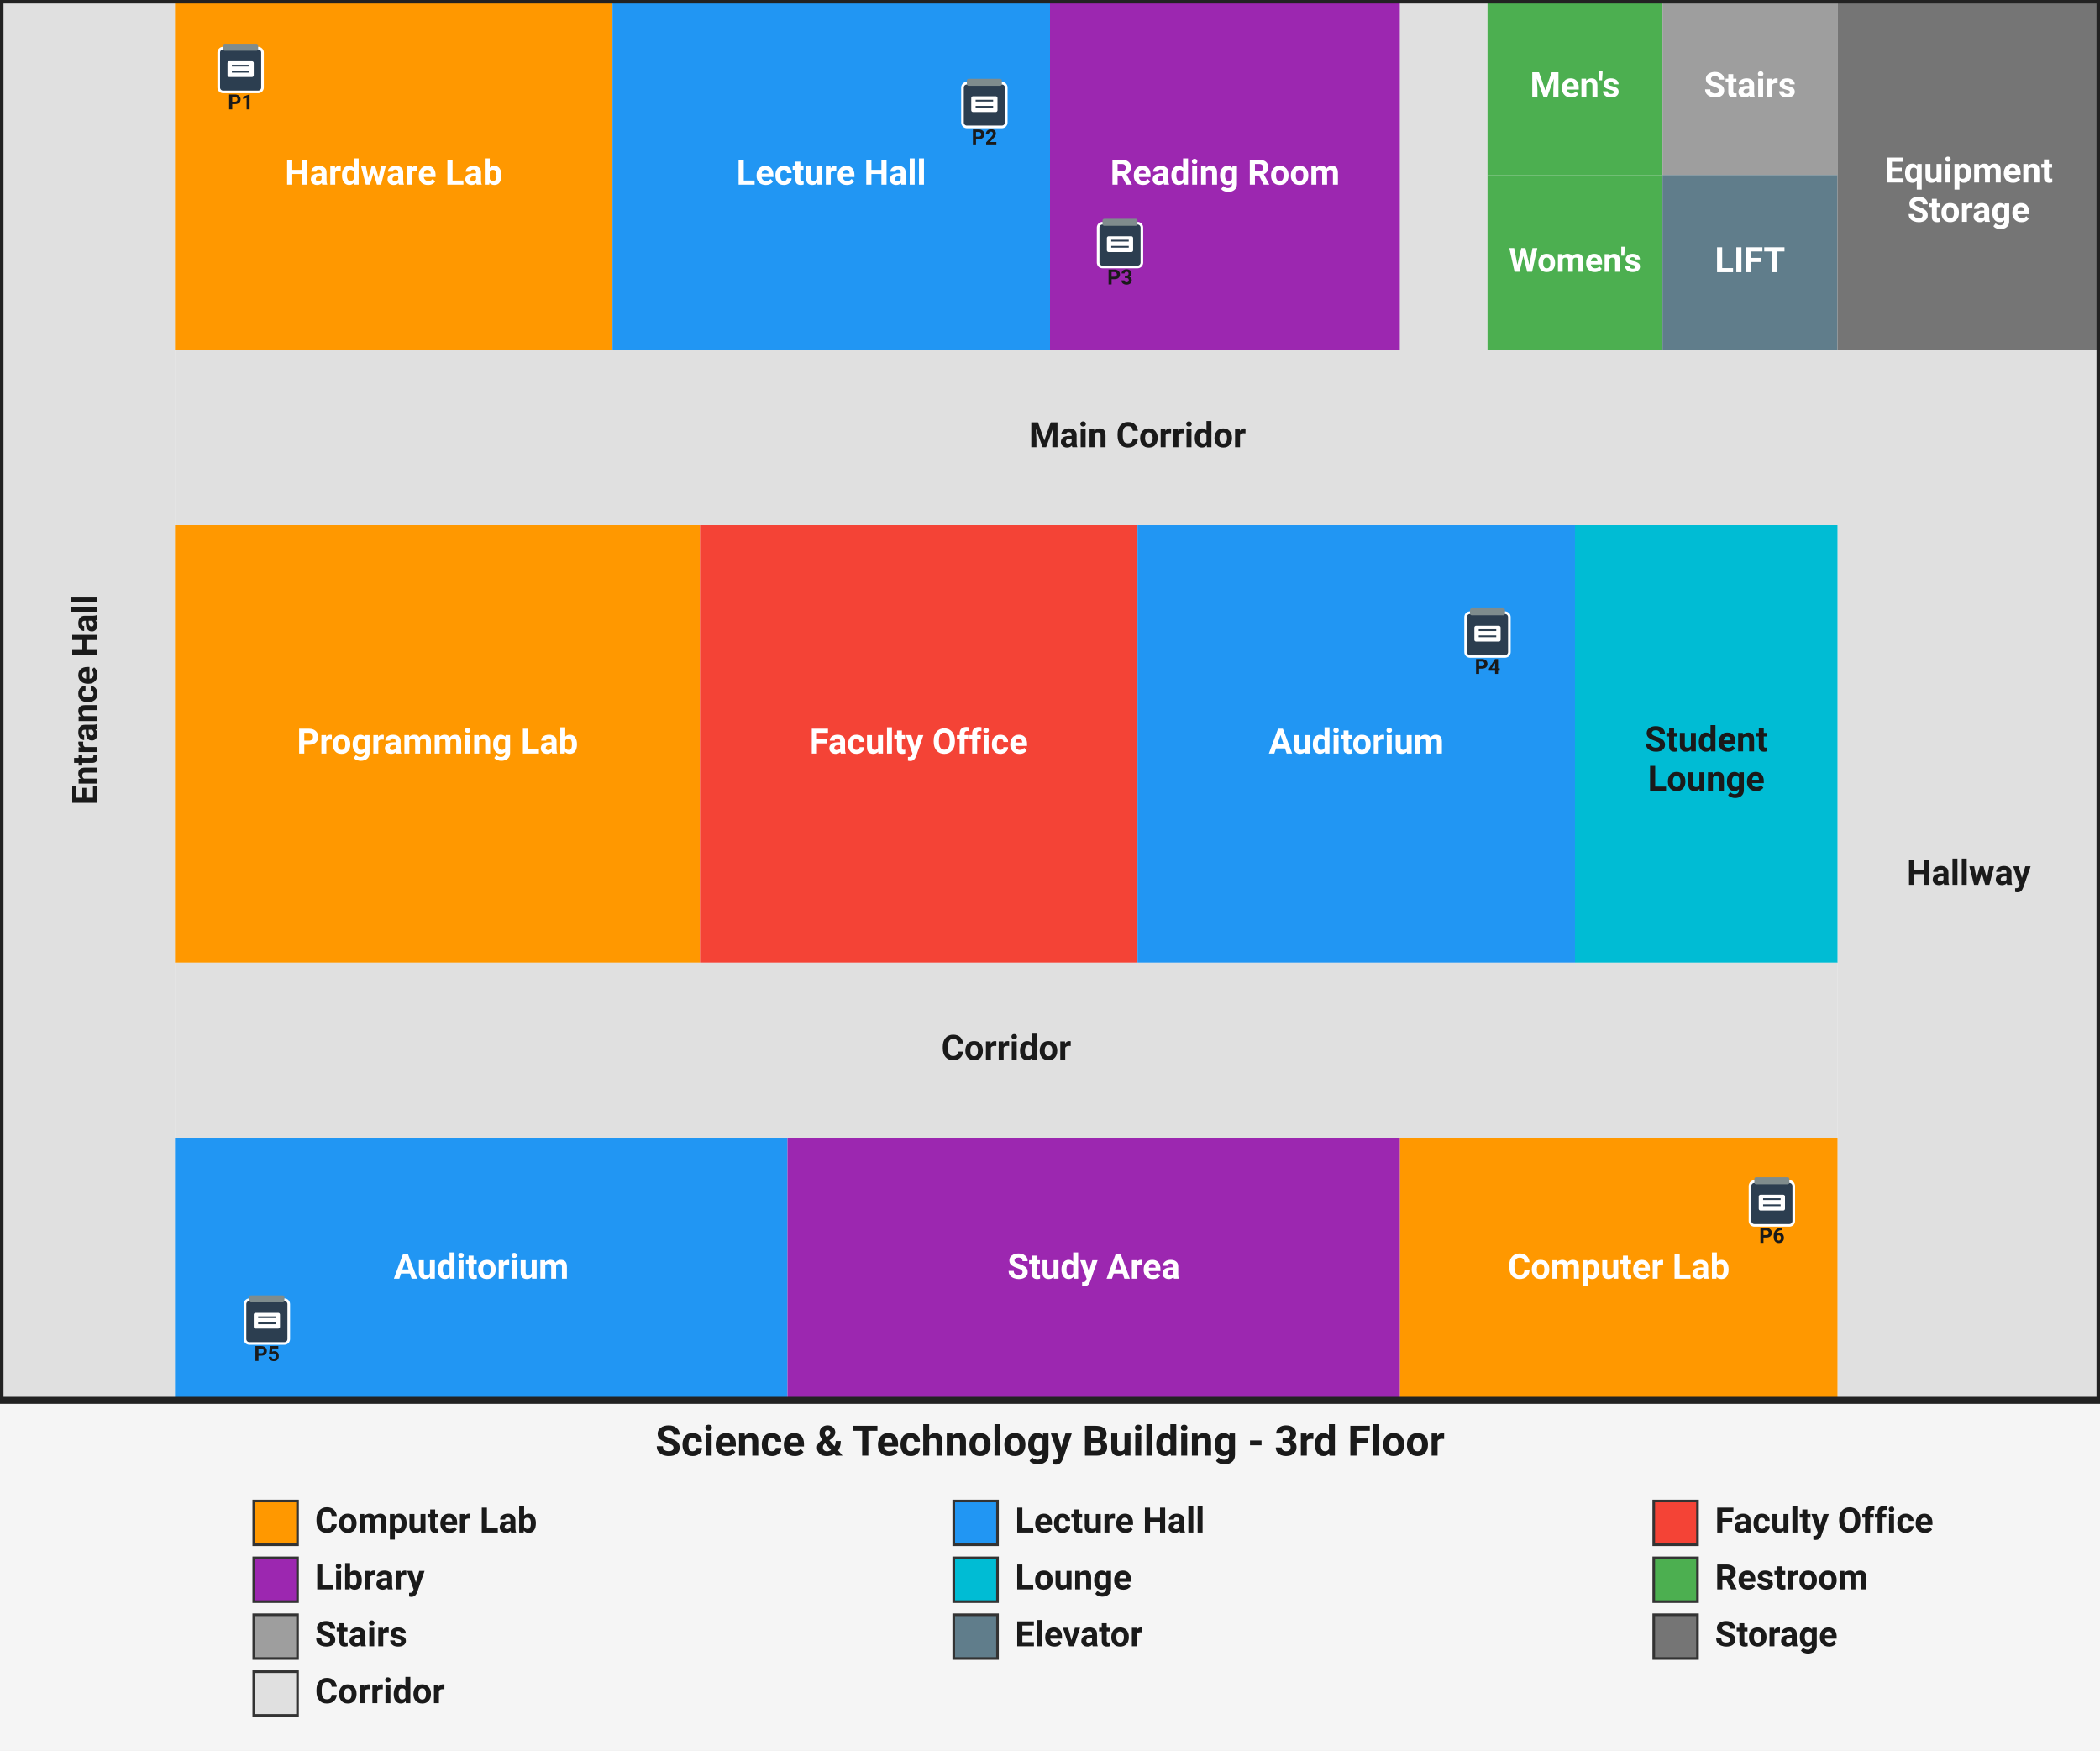
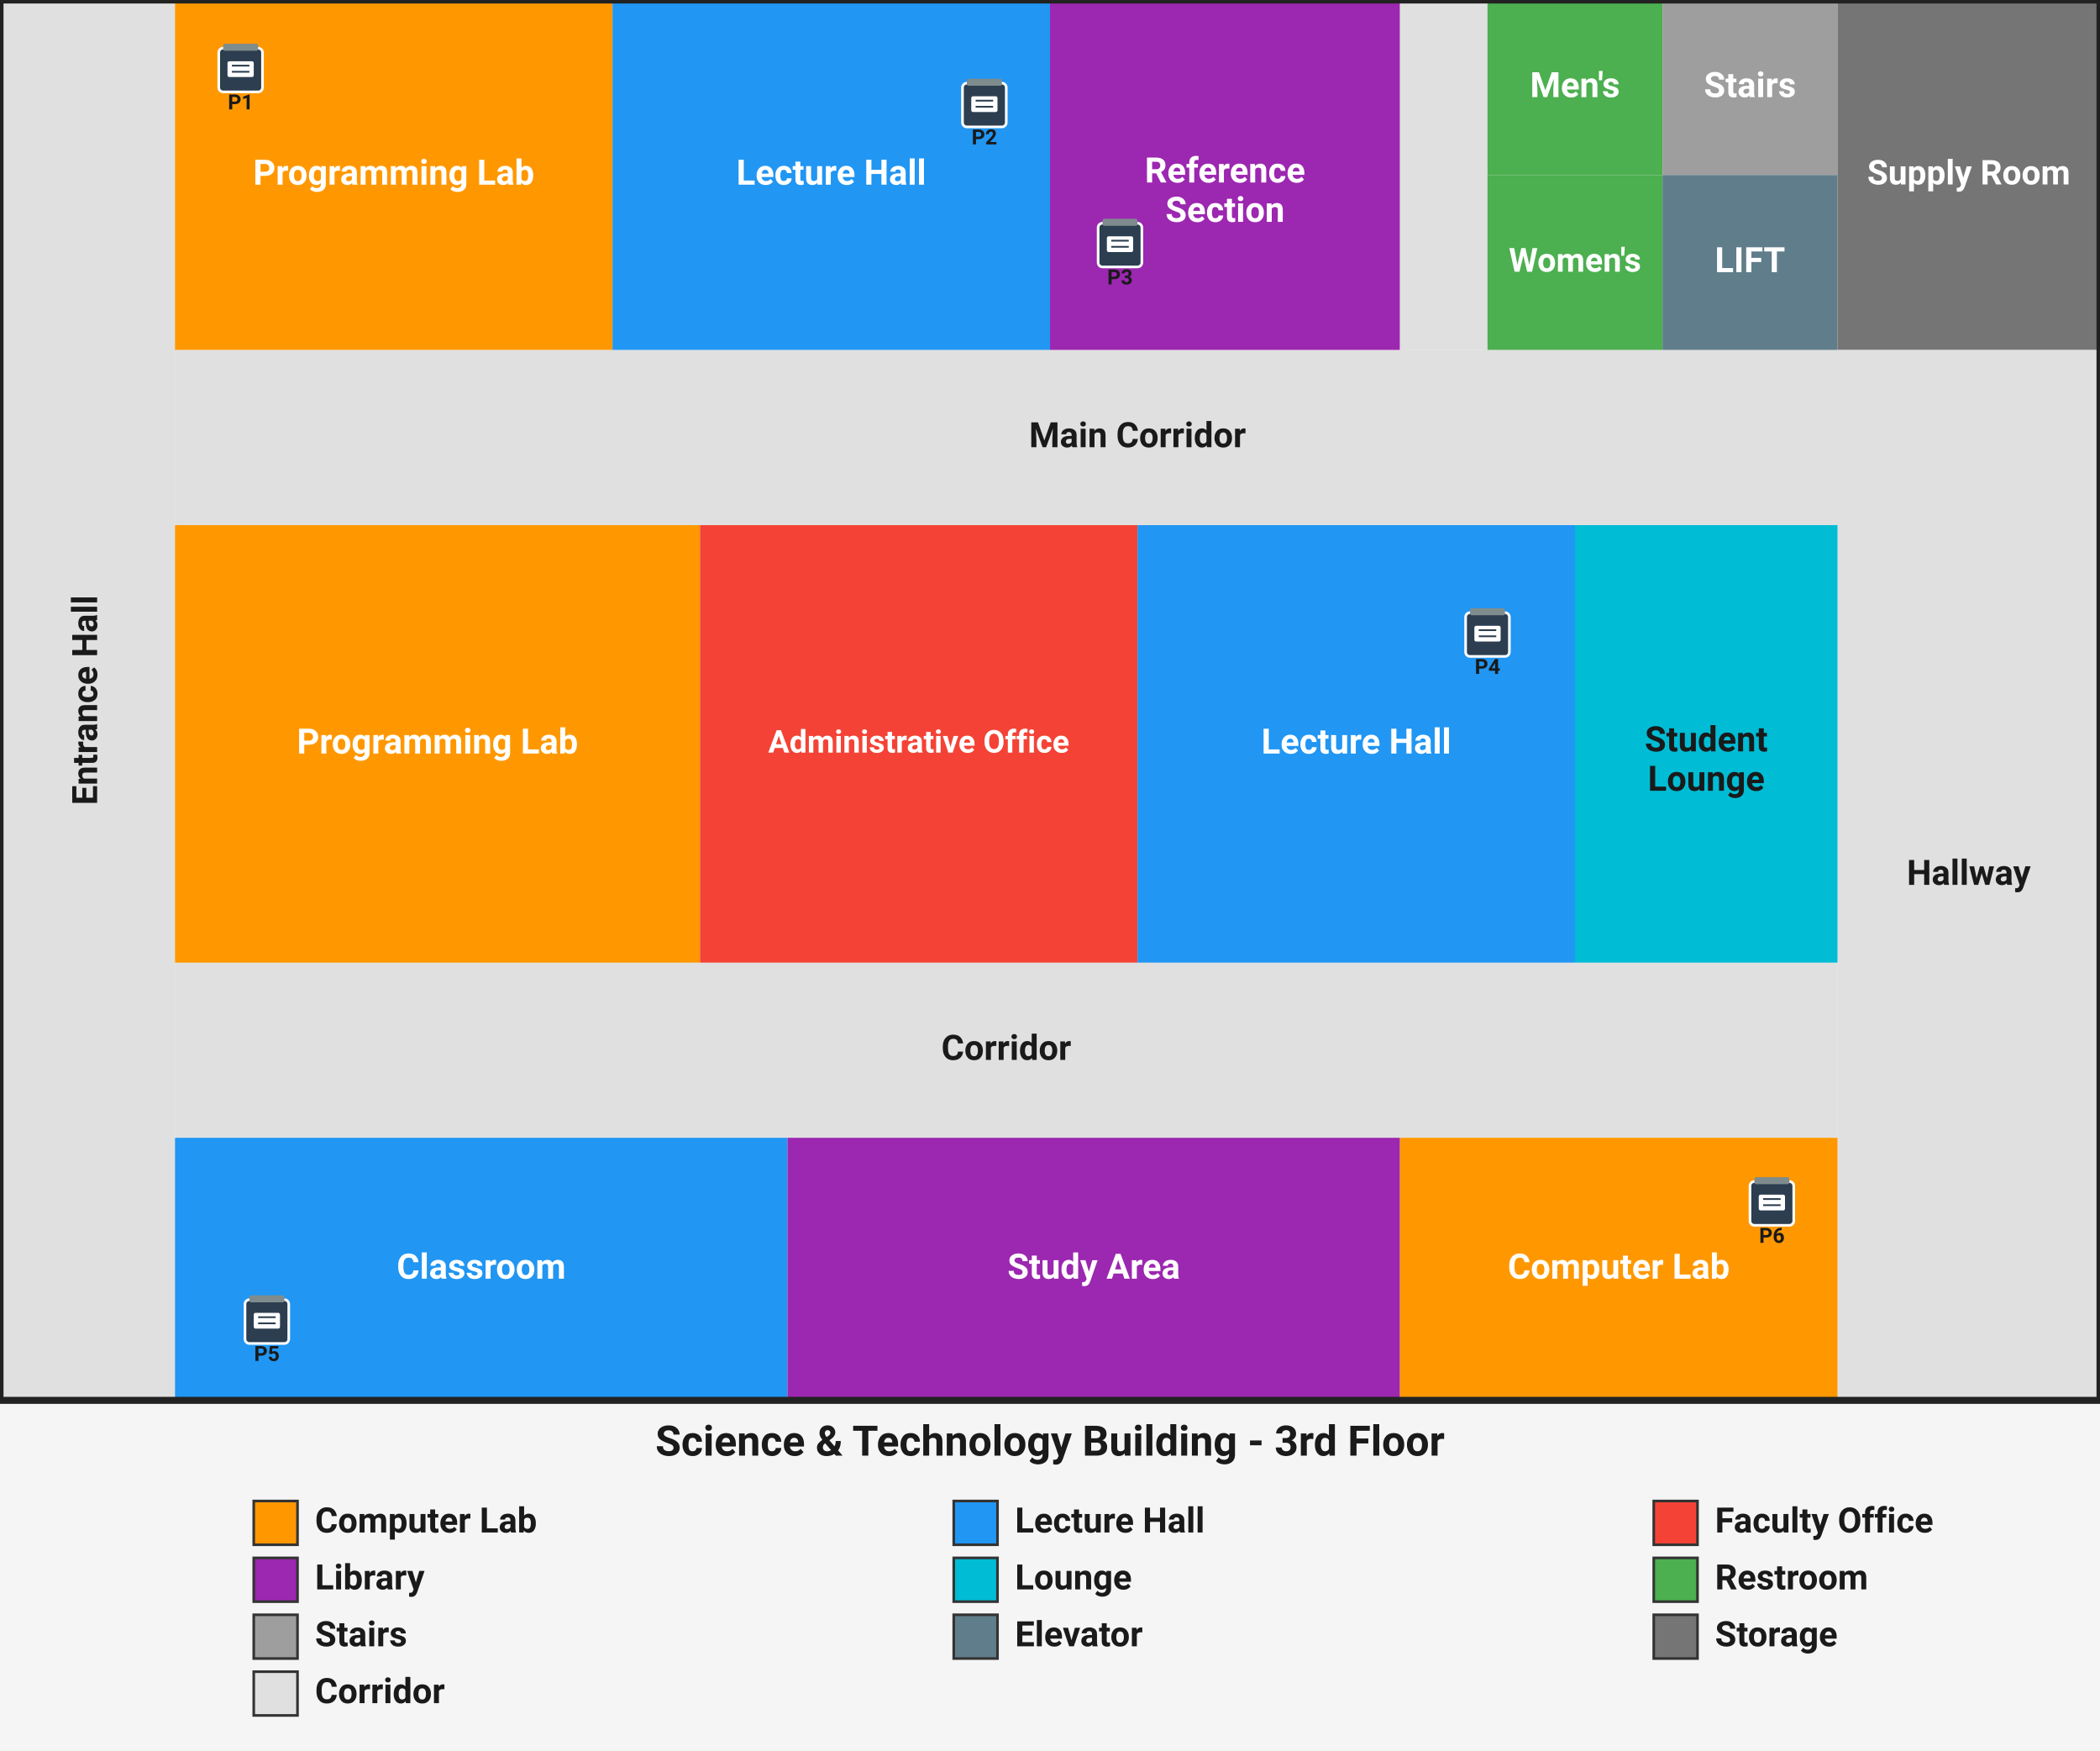
<svg xmlns="http://www.w3.org/2000/svg" viewBox="0 0 2400 2000" width="2400" height="2000" style="display:block; max-width:100%; height:auto;">
  <defs>
    <style>
      text { 
        -webkit-font-smoothing: antialiased;
        -moz-osx-font-smoothing: grayscale;
      }
    </style>
  </defs>
  <rect x="0" y="0" width="2400" height="2000" fill="#f5f5f5" />
  <rect x="0" y="0" width="200" height="1600" fill="#E0E0E0" stroke="none" />
  <text x="100.0" y="800.0" font-family="Roboto,Segoe UI,Arial,sans-serif" font-size="40" font-weight="600" fill="#1a1a1a" text-anchor="middle" dominant-baseline="middle" transform="rotate(-90 100.0 800.0)">
              Entrance Hall
            </text>
  <rect x="200" y="0" width="500" height="400" fill="#FF9800" stroke="none" />
  <text x="450.0" y="200.0" font-family="Roboto,Segoe UI,Arial,sans-serif" font-size="40" font-weight="600" fill="white" text-anchor="middle" dominant-baseline="middle">
-               Hardware Lab
+               Programming Lab
            </text>
  <rect x="700" y="0" width="500" height="400" fill="#2196F3" stroke="none" />
  <text x="950.0" y="200.0" font-family="Roboto,Segoe UI,Arial,sans-serif" font-size="40" font-weight="600" fill="white" text-anchor="middle" dominant-baseline="middle">
              Lecture Hall
            </text>
  <rect x="1200" y="0" width="400" height="400" fill="#9C27B0" stroke="none" />
-   <text x="1400.0" y="200.0" font-family="Roboto,Segoe UI,Arial,sans-serif" font-size="40" font-weight="600" fill="white" text-anchor="middle" dominant-baseline="middle">
-               Reading Room
-             </text>
+   <g>
+     <text x="1400.0" y="197.5" font-family="Roboto,Segoe UI,Arial,sans-serif" font-size="40" font-weight="600" fill="white" text-anchor="middle" dominant-baseline="middle">
+                   Reference
+                 </text>
+     <text x="1400.0" y="242.5" font-family="Roboto,Segoe UI,Arial,sans-serif" font-size="40" font-weight="600" fill="white" text-anchor="middle" dominant-baseline="middle">
+                   Section
+                 </text>
+   </g>
  <rect x="1600" y="0" width="100" height="400" fill="#E0E0E0" stroke="none" />
  <rect x="1700" y="0" width="200" height="200" fill="#4CAF50" stroke="none" />
  <text x="1800.0" y="100.0" font-family="Roboto,Segoe UI,Arial,sans-serif" font-size="40" font-weight="600" fill="white" text-anchor="middle" dominant-baseline="middle">
              Men's
            </text>
  <rect x="1700" y="200" width="200" height="200" fill="#4CAF50" stroke="none" />
  <text x="1800.0" y="300.0" font-family="Roboto,Segoe UI,Arial,sans-serif" font-size="38" font-weight="600" fill="white" text-anchor="middle" dominant-baseline="middle">
              Women's
            </text>
  <rect x="1900" y="0" width="200" height="200" fill="#9E9E9E" stroke="none" />
  <text x="2000.0" y="100.0" font-family="Roboto,Segoe UI,Arial,sans-serif" font-size="40" font-weight="600" fill="white" text-anchor="middle" dominant-baseline="middle">
              Stairs
            </text>
  <rect x="1900" y="200" width="200" height="200" fill="#607D8B" stroke="none" />
  <text x="2000.0" y="300.0" font-family="Roboto,Segoe UI,Arial,sans-serif" font-size="40" font-weight="600" fill="white" text-anchor="middle" dominant-baseline="middle">
              LIFT
            </text>
  <rect x="2100" y="0" width="300" height="400" fill="#757575" stroke="none" />
-   <g>
-     <text x="2250.0" y="197.5" font-family="Roboto,Segoe UI,Arial,sans-serif" font-size="40" font-weight="600" fill="white" text-anchor="middle" dominant-baseline="middle">
-                   Equipment
-                 </text>
-     <text x="2250.0" y="242.5" font-family="Roboto,Segoe UI,Arial,sans-serif" font-size="40" font-weight="600" fill="white" text-anchor="middle" dominant-baseline="middle">
-                   Storage
-                 </text>
-   </g>
+   <text x="2250.0" y="200.0" font-family="Roboto,Segoe UI,Arial,sans-serif" font-size="39" font-weight="600" fill="white" text-anchor="middle" dominant-baseline="middle">
+               Supply Room
+             </text>
  <rect x="200" y="400" width="2200" height="200" fill="#E0E0E0" stroke="none" />
  <text x="1300.0" y="500.0" font-family="Roboto,Segoe UI,Arial,sans-serif" font-size="40" font-weight="600" fill="#1a1a1a" text-anchor="middle" dominant-baseline="middle">
              Main Corridor
            </text>
  <rect x="1600" y="400" width="100" height="100" fill="#E0E0E0" stroke="none" />
  <rect x="2100" y="400" width="300" height="1200" fill="#E0E0E0" stroke="none" />
  <text x="2250.0" y="1000.0" font-family="Roboto,Segoe UI,Arial,sans-serif" font-size="40" font-weight="600" fill="#1a1a1a" text-anchor="middle" dominant-baseline="middle">
              Hallway
            </text>
  <rect x="200" y="600" width="600" height="500" fill="#FF9800" stroke="none" />
  <text x="500.0" y="850.0" font-family="Roboto,Segoe UI,Arial,sans-serif" font-size="40" font-weight="600" fill="white" text-anchor="middle" dominant-baseline="middle">
              Programming Lab
            </text>
  <rect x="800" y="600" width="500" height="500" fill="#F44336" stroke="none" />
-   <text x="1050.0" y="850.0" font-family="Roboto,Segoe UI,Arial,sans-serif" font-size="40" font-weight="600" fill="white" text-anchor="middle" dominant-baseline="middle">
-               Faculty Office
+   <text x="1050.0" y="850.0" font-family="Roboto,Segoe UI,Arial,sans-serif" font-size="36" font-weight="600" fill="white" text-anchor="middle" dominant-baseline="middle">
+               Administrative Office
            </text>
  <rect x="1300" y="600" width="500" height="500" fill="#2196F3" stroke="none" />
  <text x="1550.0" y="850.0" font-family="Roboto,Segoe UI,Arial,sans-serif" font-size="40" font-weight="600" fill="white" text-anchor="middle" dominant-baseline="middle">
-               Auditorium
+               Lecture Hall
            </text>
  <rect x="1800" y="600" width="300" height="500" fill="#00BCD4" stroke="none" />
  <g>
    <text x="1950.0" y="847.5" font-family="Roboto,Segoe UI,Arial,sans-serif" font-size="40" font-weight="600" fill="#1a1a1a" text-anchor="middle" dominant-baseline="middle">
                  Student
                </text>
    <text x="1950.0" y="892.5" font-family="Roboto,Segoe UI,Arial,sans-serif" font-size="40" font-weight="600" fill="#1a1a1a" text-anchor="middle" dominant-baseline="middle">
                  Lounge
                </text>
  </g>
  <rect x="200" y="1100" width="1900" height="200" fill="#E0E0E0" stroke="none" />
  <text x="1150.0" y="1200.0" font-family="Roboto,Segoe UI,Arial,sans-serif" font-size="40" font-weight="600" fill="#1a1a1a" text-anchor="middle" dominant-baseline="middle">
              Corridor
            </text>
  <rect x="200" y="1300" width="700" height="300" fill="#2196F3" stroke="none" />
  <text x="550.0" y="1450.0" font-family="Roboto,Segoe UI,Arial,sans-serif" font-size="40" font-weight="600" fill="white" text-anchor="middle" dominant-baseline="middle">
-               Auditorium
+               Classroom
            </text>
  <rect x="900" y="1300" width="700" height="300" fill="#9C27B0" stroke="none" />
  <text x="1250.0" y="1450.0" font-family="Roboto,Segoe UI,Arial,sans-serif" font-size="40" font-weight="600" fill="white" text-anchor="middle" dominant-baseline="middle">
              Study Area
            </text>
  <rect x="1600" y="1300" width="500" height="300" fill="#FF9800" stroke="none" />
  <text x="1850.0" y="1450.0" font-family="Roboto,Segoe UI,Arial,sans-serif" font-size="40" font-weight="600" fill="white" text-anchor="middle" dominant-baseline="middle">
              Computer Lab
            </text>
  <rect x="250.0" y="55.0" width="50" height="50" fill="#2C3E50" stroke="#FFF" stroke-width="3" rx="5" />
  <rect x="255.0" y="50.0" width="40" height="8" fill="#7F8C8D" rx="2" />
  <rect x="260.0" y="70.0" width="30" height="18" fill="white" rx="2" />
  <line x1="265.0" y1="75.0" x2="285.0" y2="75.0" stroke="#2C3E50" stroke-width="2" />
  <line x1="265.0" y1="82.0" x2="285.0" y2="82.0" stroke="#2C3E50" stroke-width="2" />
  <text x="275.0" y="125.0" font-family="Roboto,Segoe UI,Arial,sans-serif" font-size="24" font-weight="700" fill="#1a1a1a" text-anchor="middle">
      P1
    </text>
  <rect x="1100.0" y="95.0" width="50" height="50" fill="#2C3E50" stroke="#FFF" stroke-width="3" rx="5" />
  <rect x="1105.0" y="90.0" width="40" height="8" fill="#7F8C8D" rx="2" />
  <rect x="1110.0" y="110.0" width="30" height="18" fill="white" rx="2" />
  <line x1="1115.0" y1="115.0" x2="1135.0" y2="115.0" stroke="#2C3E50" stroke-width="2" />
  <line x1="1115.0" y1="122.0" x2="1135.0" y2="122.0" stroke="#2C3E50" stroke-width="2" />
  <text x="1125.0" y="165.0" font-family="Roboto,Segoe UI,Arial,sans-serif" font-size="24" font-weight="700" fill="#1a1a1a" text-anchor="middle">
      P2
    </text>
  <rect x="1255.0" y="255.0" width="50" height="50" fill="#2C3E50" stroke="#FFF" stroke-width="3" rx="5" />
  <rect x="1260.0" y="250.0" width="40" height="8" fill="#7F8C8D" rx="2" />
  <rect x="1265.0" y="270.0" width="30" height="18" fill="white" rx="2" />
  <line x1="1270.0" y1="275.0" x2="1290.0" y2="275.0" stroke="#2C3E50" stroke-width="2" />
  <line x1="1270.0" y1="282.0" x2="1290.0" y2="282.0" stroke="#2C3E50" stroke-width="2" />
  <text x="1280.0" y="325.0" font-family="Roboto,Segoe UI,Arial,sans-serif" font-size="24" font-weight="700" fill="#1a1a1a" text-anchor="middle">
      P3
    </text>
  <rect x="1675.0" y="700.0" width="50" height="50" fill="#2C3E50" stroke="#FFF" stroke-width="3" rx="5" />
  <rect x="1680.0" y="695.0" width="40" height="8" fill="#7F8C8D" rx="2" />
  <rect x="1685.0" y="715.0" width="30" height="18" fill="white" rx="2" />
  <line x1="1690.0" y1="720.0" x2="1710.0" y2="720.0" stroke="#2C3E50" stroke-width="2" />
  <line x1="1690.0" y1="727.0" x2="1710.0" y2="727.0" stroke="#2C3E50" stroke-width="2" />
  <text x="1700.0" y="770.0" font-family="Roboto,Segoe UI,Arial,sans-serif" font-size="24" font-weight="700" fill="#1a1a1a" text-anchor="middle">
      P4
    </text>
  <rect x="280.0" y="1485.0" width="50" height="50" fill="#2C3E50" stroke="#FFF" stroke-width="3" rx="5" />
  <rect x="285.0" y="1480.0" width="40" height="8" fill="#7F8C8D" rx="2" />
  <rect x="290.0" y="1500.0" width="30" height="18" fill="white" rx="2" />
  <line x1="295.0" y1="1505.0" x2="315.0" y2="1505.0" stroke="#2C3E50" stroke-width="2" />
  <line x1="295.0" y1="1512.0" x2="315.0" y2="1512.0" stroke="#2C3E50" stroke-width="2" />
  <text x="305.0" y="1555.0" font-family="Roboto,Segoe UI,Arial,sans-serif" font-size="24" font-weight="700" fill="#1a1a1a" text-anchor="middle">
      P5
    </text>
  <rect x="2000.0" y="1350.0" width="50" height="50" fill="#2C3E50" stroke="#FFF" stroke-width="3" rx="5" />
  <rect x="2005.0" y="1345.0" width="40" height="8" fill="#7F8C8D" rx="2" />
  <rect x="2010.0" y="1365.0" width="30" height="18" fill="white" rx="2" />
  <line x1="2015.0" y1="1370.0" x2="2035.0" y2="1370.0" stroke="#2C3E50" stroke-width="2" />
  <line x1="2015.0" y1="1377.0" x2="2035.0" y2="1377.0" stroke="#2C3E50" stroke-width="2" />
  <text x="2025.0" y="1420.0" font-family="Roboto,Segoe UI,Arial,sans-serif" font-size="24" font-weight="700" fill="#1a1a1a" text-anchor="middle">
      P6
    </text>
  <rect x="0" y="0" width="2400" height="1600" fill="none" stroke="#222" stroke-width="8" />
  <text x="1200.0" y="1650" font-family="Roboto,Segoe UI,Arial,sans-serif" font-size="48" font-weight="700" fill="#1a1a1a" text-anchor="middle" dominant-baseline="middle">
          Science &amp; Technology Building - 3rd Floor
        </text>
  <rect x="290.0" y="1715.0" width="50" height="50" fill="#FF9800" stroke="#333" stroke-width="3" />
  <text x="360.0" y="1740" font-family="Roboto,Segoe UI,Arial,sans-serif" font-size="40" font-weight="700" fill="#1a1a1a" text-anchor="start" dominant-baseline="middle">
          Computer Lab
        </text>
  <rect x="1090.0" y="1715.0" width="50" height="50" fill="#2196F3" stroke="#333" stroke-width="3" />
  <text x="1160.0" y="1740" font-family="Roboto,Segoe UI,Arial,sans-serif" font-size="40" font-weight="700" fill="#1a1a1a" text-anchor="start" dominant-baseline="middle">
          Lecture Hall
        </text>
  <rect x="1890.0" y="1715.0" width="50" height="50" fill="#F44336" stroke="#333" stroke-width="3" />
  <text x="1960.0" y="1740" font-family="Roboto,Segoe UI,Arial,sans-serif" font-size="40" font-weight="700" fill="#1a1a1a" text-anchor="start" dominant-baseline="middle">
          Faculty Office
        </text>
  <rect x="290.0" y="1780.0" width="50" height="50" fill="#9C27B0" stroke="#333" stroke-width="3" />
  <text x="360.0" y="1805" font-family="Roboto,Segoe UI,Arial,sans-serif" font-size="40" font-weight="700" fill="#1a1a1a" text-anchor="start" dominant-baseline="middle">
          Library
        </text>
  <rect x="1090.0" y="1780.0" width="50" height="50" fill="#00BCD4" stroke="#333" stroke-width="3" />
  <text x="1160.0" y="1805" font-family="Roboto,Segoe UI,Arial,sans-serif" font-size="40" font-weight="700" fill="#1a1a1a" text-anchor="start" dominant-baseline="middle">
          Lounge
        </text>
  <rect x="1890.0" y="1780.0" width="50" height="50" fill="#4CAF50" stroke="#333" stroke-width="3" />
  <text x="1960.0" y="1805" font-family="Roboto,Segoe UI,Arial,sans-serif" font-size="40" font-weight="700" fill="#1a1a1a" text-anchor="start" dominant-baseline="middle">
          Restroom
        </text>
  <rect x="290.0" y="1845.0" width="50" height="50" fill="#9E9E9E" stroke="#333" stroke-width="3" />
  <text x="360.0" y="1870" font-family="Roboto,Segoe UI,Arial,sans-serif" font-size="40" font-weight="700" fill="#1a1a1a" text-anchor="start" dominant-baseline="middle">
          Stairs
        </text>
  <rect x="1090.0" y="1845.0" width="50" height="50" fill="#607D8B" stroke="#333" stroke-width="3" />
  <text x="1160.0" y="1870" font-family="Roboto,Segoe UI,Arial,sans-serif" font-size="40" font-weight="700" fill="#1a1a1a" text-anchor="start" dominant-baseline="middle">
          Elevator
        </text>
  <rect x="1890.0" y="1845.0" width="50" height="50" fill="#757575" stroke="#333" stroke-width="3" />
  <text x="1960.0" y="1870" font-family="Roboto,Segoe UI,Arial,sans-serif" font-size="40" font-weight="700" fill="#1a1a1a" text-anchor="start" dominant-baseline="middle">
          Storage
        </text>
  <rect x="290.0" y="1910.0" width="50" height="50" fill="#E0E0E0" stroke="#333" stroke-width="3" />
  <text x="360.0" y="1935" font-family="Roboto,Segoe UI,Arial,sans-serif" font-size="40" font-weight="700" fill="#1a1a1a" text-anchor="start" dominant-baseline="middle">
          Corridor
        </text>
</svg>
